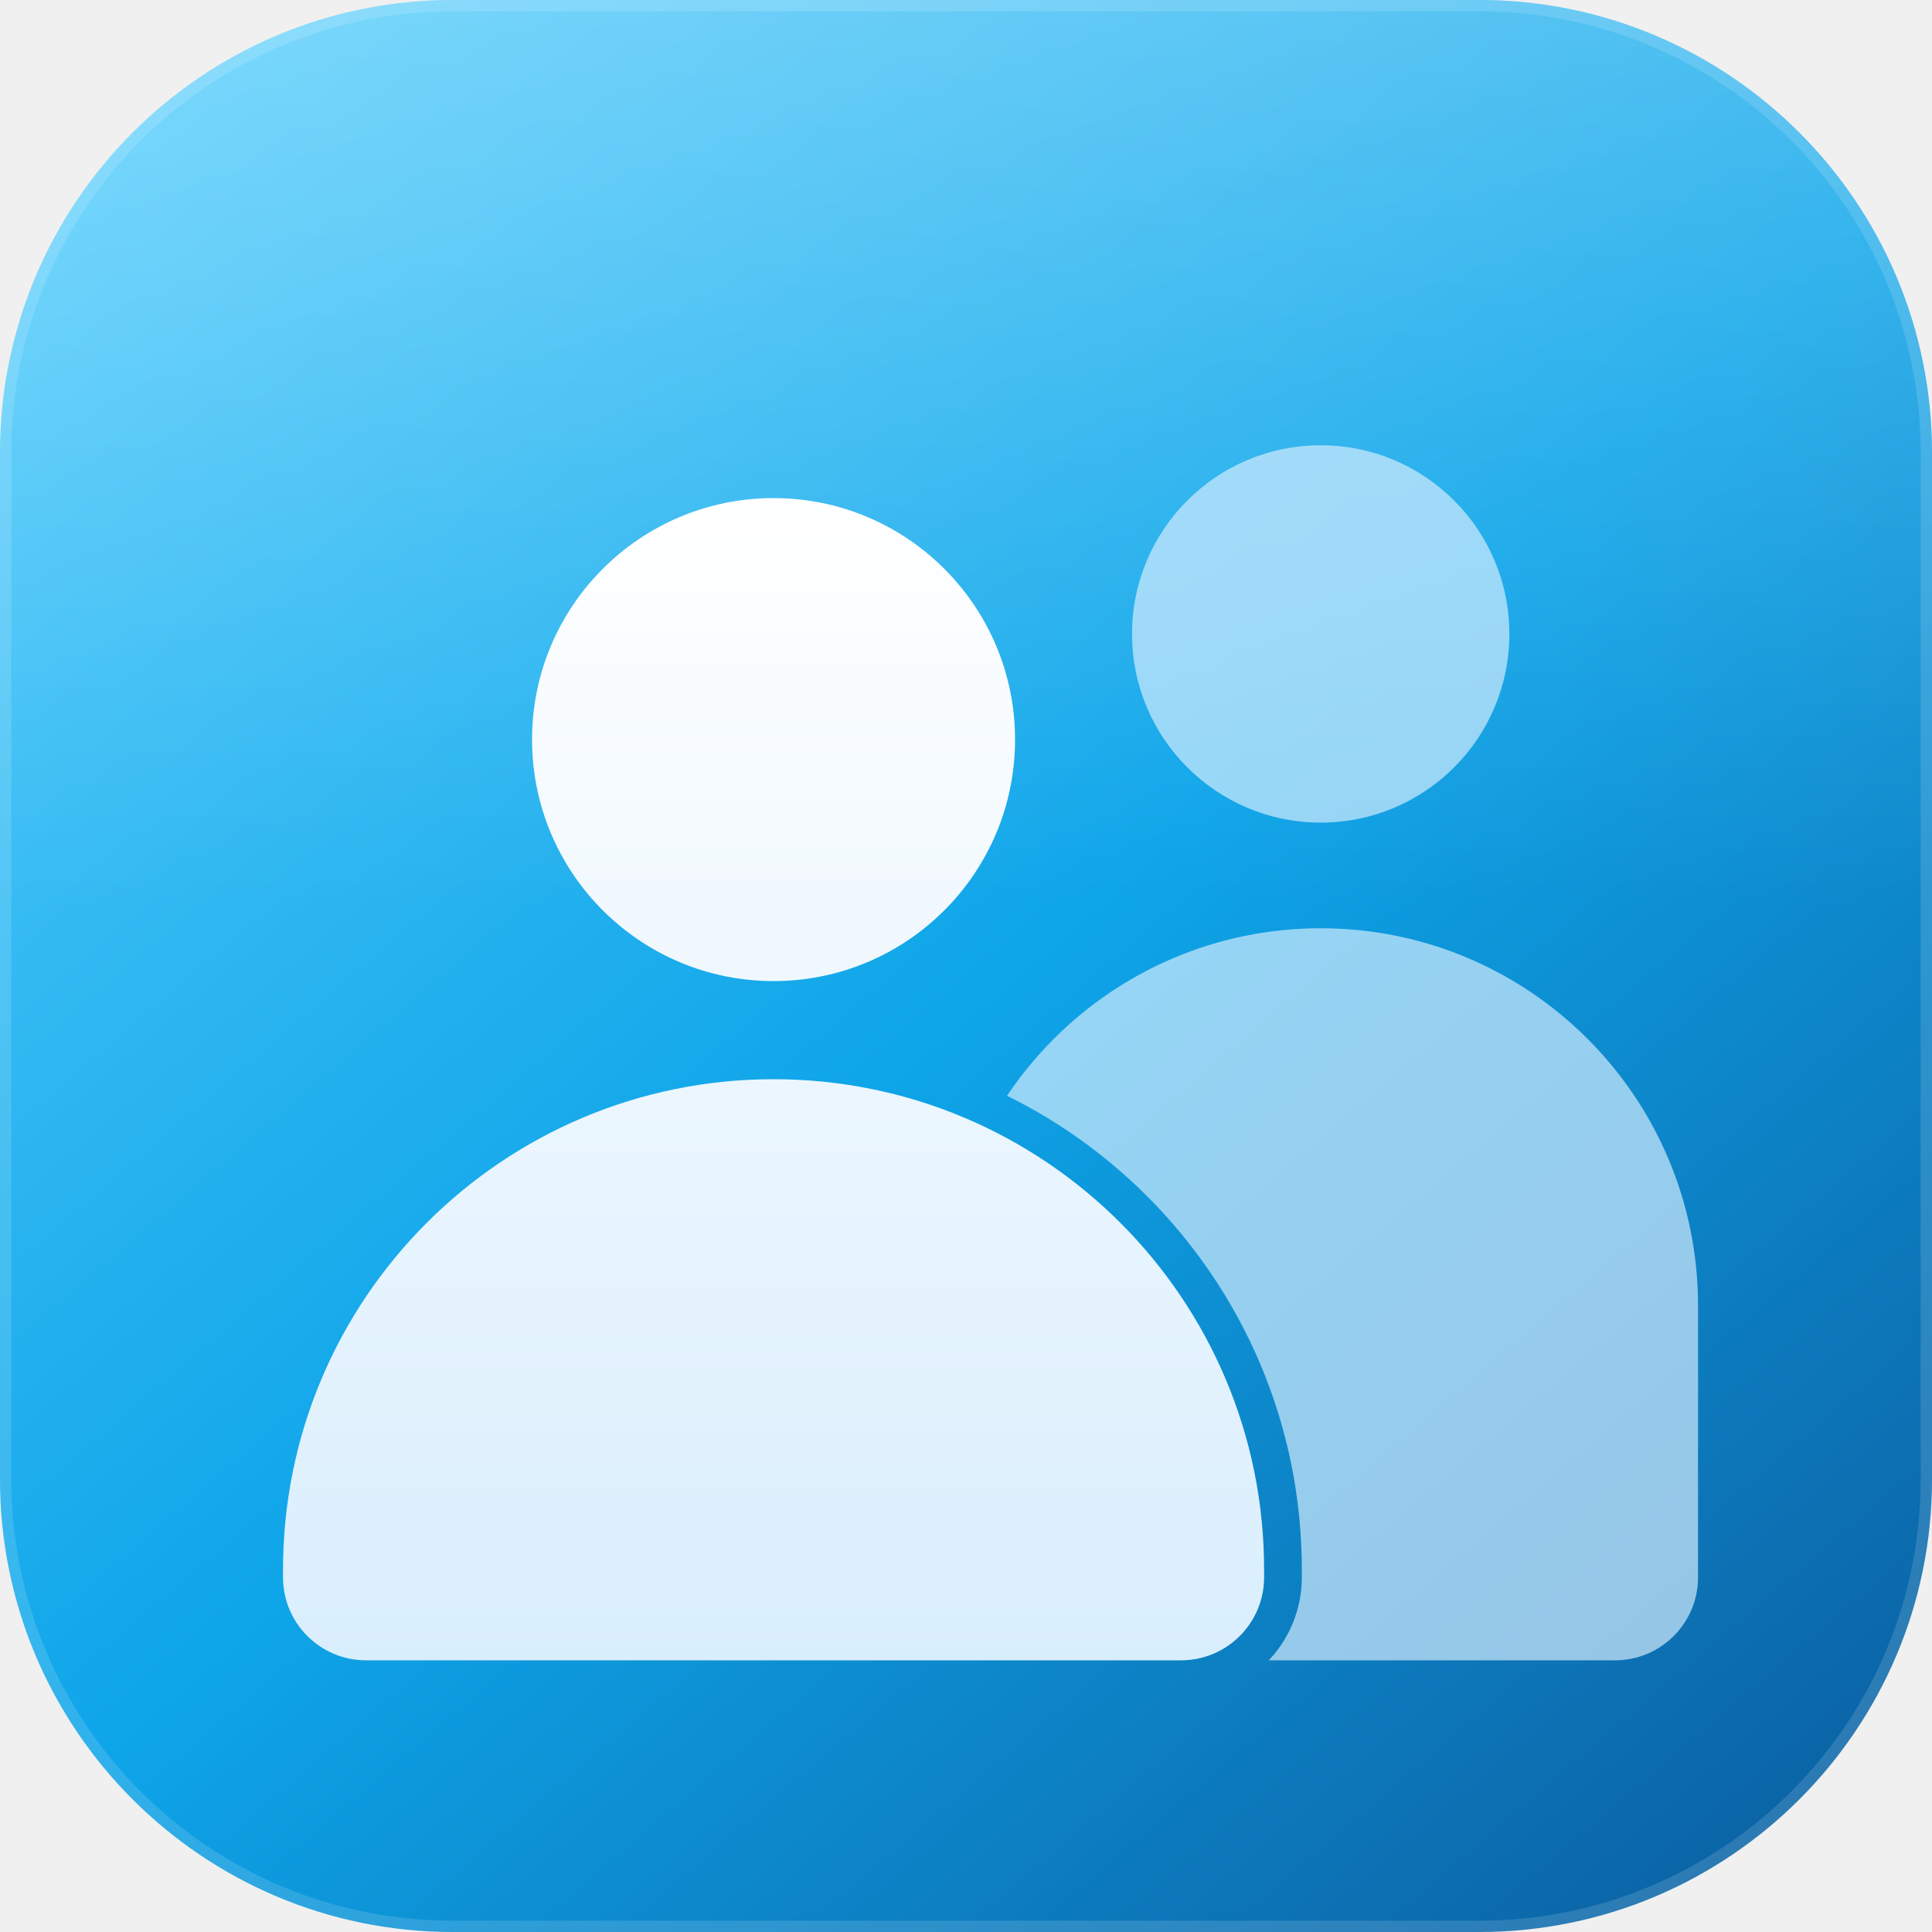
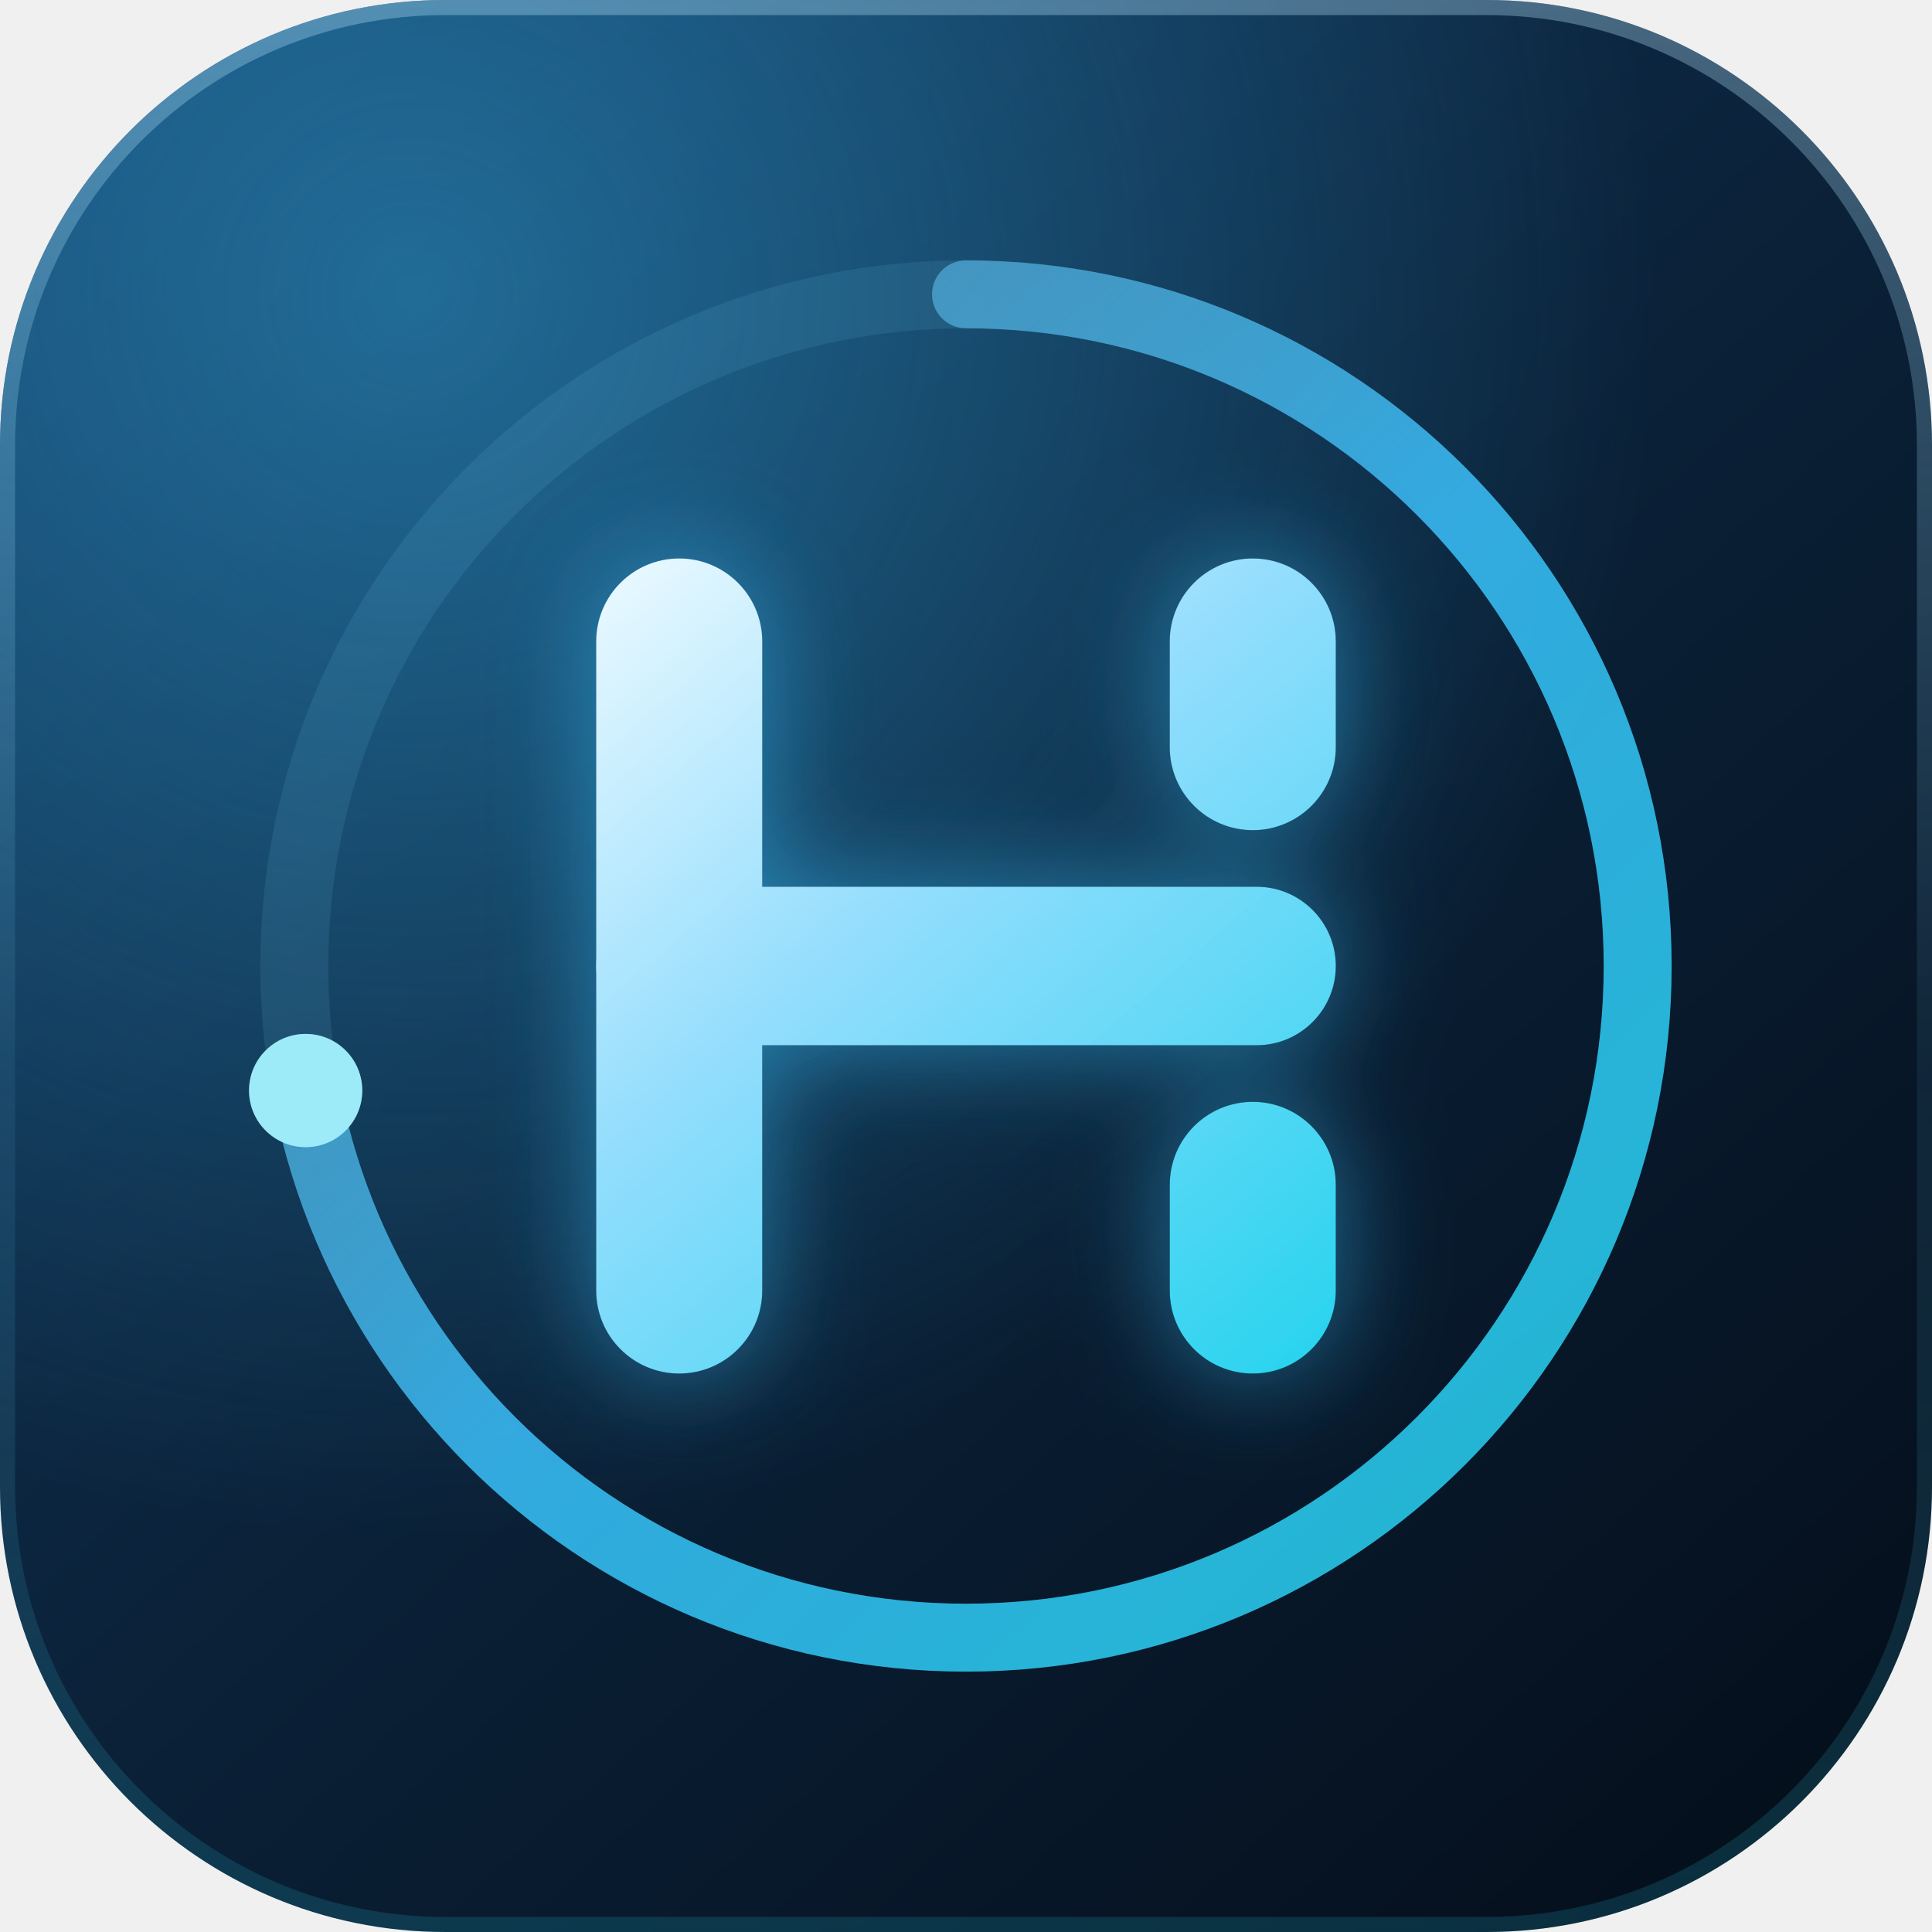
- <svg xmlns="http://www.w3.org/2000/svg" width="512" height="512" viewBox="0 0 512 512" fill="none">
+ <svg xmlns="http://www.w3.org/2000/svg" width="512" height="512" viewBox="0 0 512 512" fill="none" role="img" aria-label="HRIS">
  <defs>
-     <linearGradient id="bg" x1="60" y1="20" x2="470" y2="500" gradientUnits="userSpaceOnUse">
-       <stop stop-color="#53CBFA" />
-       <stop offset="0.5" stop-color="#0EA5E9" />
-       <stop offset="1" stop-color="#0B62A4" />
+     <linearGradient id="badge" x1="52" y1="28" x2="470" y2="496" gradientUnits="userSpaceOnUse">
+       <stop stop-color="#12365A" />
+       <stop offset="0.52" stop-color="#0A2036" />
+       <stop offset="1" stop-color="#050F1C" />
    </linearGradient>
-     <linearGradient id="sheen" x1="256" y1="0" x2="256" y2="240" gradientUnits="userSpaceOnUse">
-       <stop stop-color="#FFFFFF" stop-opacity="0.22" />
-       <stop offset="1" stop-color="#FFFFFF" stop-opacity="0" />
+     <radialGradient id="corner-glow" cx="0" cy="0" r="1" gradientUnits="userSpaceOnUse" gradientTransform="translate(110 78) rotate(52) scale(330)">
+       <stop stop-color="#38BDF8" stop-opacity="0.42" />
+       <stop offset="1" stop-color="#38BDF8" stop-opacity="0" />
+     </radialGradient>
+     <linearGradient id="rim" x1="256" y1="0" x2="256" y2="512" gradientUnits="userSpaceOnUse">
+       <stop stop-color="#BAE6FD" stop-opacity="0.34" />
+       <stop offset="0.55" stop-color="#7DD3FC" stop-opacity="0.08" />
+       <stop offset="1" stop-color="#22D3EE" stop-opacity="0.16" />
    </linearGradient>
-     <linearGradient id="front" x1="205" y1="130" x2="205" y2="440" gradientUnits="userSpaceOnUse">
-       <stop stop-color="#FFFFFF" />
-       <stop offset="1" stop-color="#D9EEFD" />
+     <linearGradient id="dial" x1="86" y1="420" x2="420" y2="92" gradientUnits="userSpaceOnUse">
+       <stop stop-color="#22D3EE" />
+       <stop offset="0.5" stop-color="#38BDF8" />
+       <stop offset="1" stop-color="#7DD3FC" stop-opacity="0.35" />
    </linearGradient>
-     <mask id="cut" maskUnits="userSpaceOnUse" x="0" y="0" width="512" height="512">
-       <rect width="512" height="512" fill="#FFFFFF" />
-       <g fill="#000000" stroke="#000000" stroke-width="20" stroke-linejoin="round">
-         <circle cx="205" cy="196" r="64" />
-         <path d="M75 418 L75 416 A130 130 0 0 1 335 416 L335 418 A22 22 0 0 1 313 440 L97 440 A22 22 0 0 1 75 418 Z" />
-       </g>
-     </mask>
+     <linearGradient id="mark" x1="158" y1="142" x2="354" y2="370" gradientUnits="userSpaceOnUse">
+       <stop stop-color="#F0FBFF" />
+       <stop offset="0.42" stop-color="#93DDFD" />
+       <stop offset="1" stop-color="#22D3EE" />
+     </linearGradient>
+     <filter id="glow" x="98" y="88" width="316" height="336" filterUnits="userSpaceOnUse">
+       <feGaussianBlur stdDeviation="14" result="blur" />
+       <feComposite in="blur" in2="SourceAlpha" operator="out" result="ring" />
+       <feFlood flood-color="#38BDF8" flood-opacity="0.55" />
+       <feComposite in2="ring" operator="in" />
+       <feMerge>
+         <feMergeNode />
+         <feMergeNode in="SourceGraphic" />
+       </feMerge>
+     </filter>
  </defs>
-   <rect width="512" height="512" rx="120" fill="url(#bg)" />
-   <rect width="512" height="512" rx="120" fill="url(#sheen)" />
-   <rect x="1.5" y="1.5" width="509" height="509" rx="118.5" stroke="#FFFFFF" stroke-opacity="0.14" stroke-width="3" />
-   <g fill="#D6EDFE" opacity="0.68" mask="url(#cut)">
-     <circle cx="350" cy="168" r="50" />
-     <path d="M250 418 L250 346 A100 100 0 0 1 450 346 L450 418 A22 22 0 0 1 428 440 L272 440 A22 22 0 0 1 250 418 Z" />
+   <rect width="512" height="512" rx="118" fill="url(#badge)" />
+   <rect width="512" height="512" rx="118" fill="url(#corner-glow)" />
+   <rect x="2" y="2" width="508" height="508" rx="116" stroke="url(#rim)" stroke-width="4" />
+   <g transform="rotate(-90 256 256)">
+     <circle cx="256" cy="256" r="178" stroke="#7DD3FC" stroke-opacity="0.11" stroke-width="18" />
+     <circle cx="256" cy="256" r="178" stroke="url(#dial)" stroke-width="18" stroke-linecap="round" stroke-dasharray="805 314" opacity="0.85" />
  </g>
-   <g fill="url(#front)">
-     <circle cx="205" cy="196" r="64" />
-     <path d="M75 418 L75 416 A130 130 0 0 1 335 416 L335 418 A22 22 0 0 1 313 440 L97 440 A22 22 0 0 1 75 418 Z" />
+   <circle cx="81" cy="289" r="15" fill="#E0F7FF" />
+   <circle cx="81" cy="289" r="15" fill="#22D3EE" fill-opacity="0.35" />
+   <g fill="url(#mark)" filter="url(#glow)">
+     <rect x="158" y="148" width="44" height="216" rx="22" />
+     <rect x="310" y="148" width="44" height="72" rx="22" />
+     <rect x="310" y="292" width="44" height="72" rx="22" />
+     <rect x="158" y="235" width="196" height="42" rx="21" />
  </g>
</svg>
